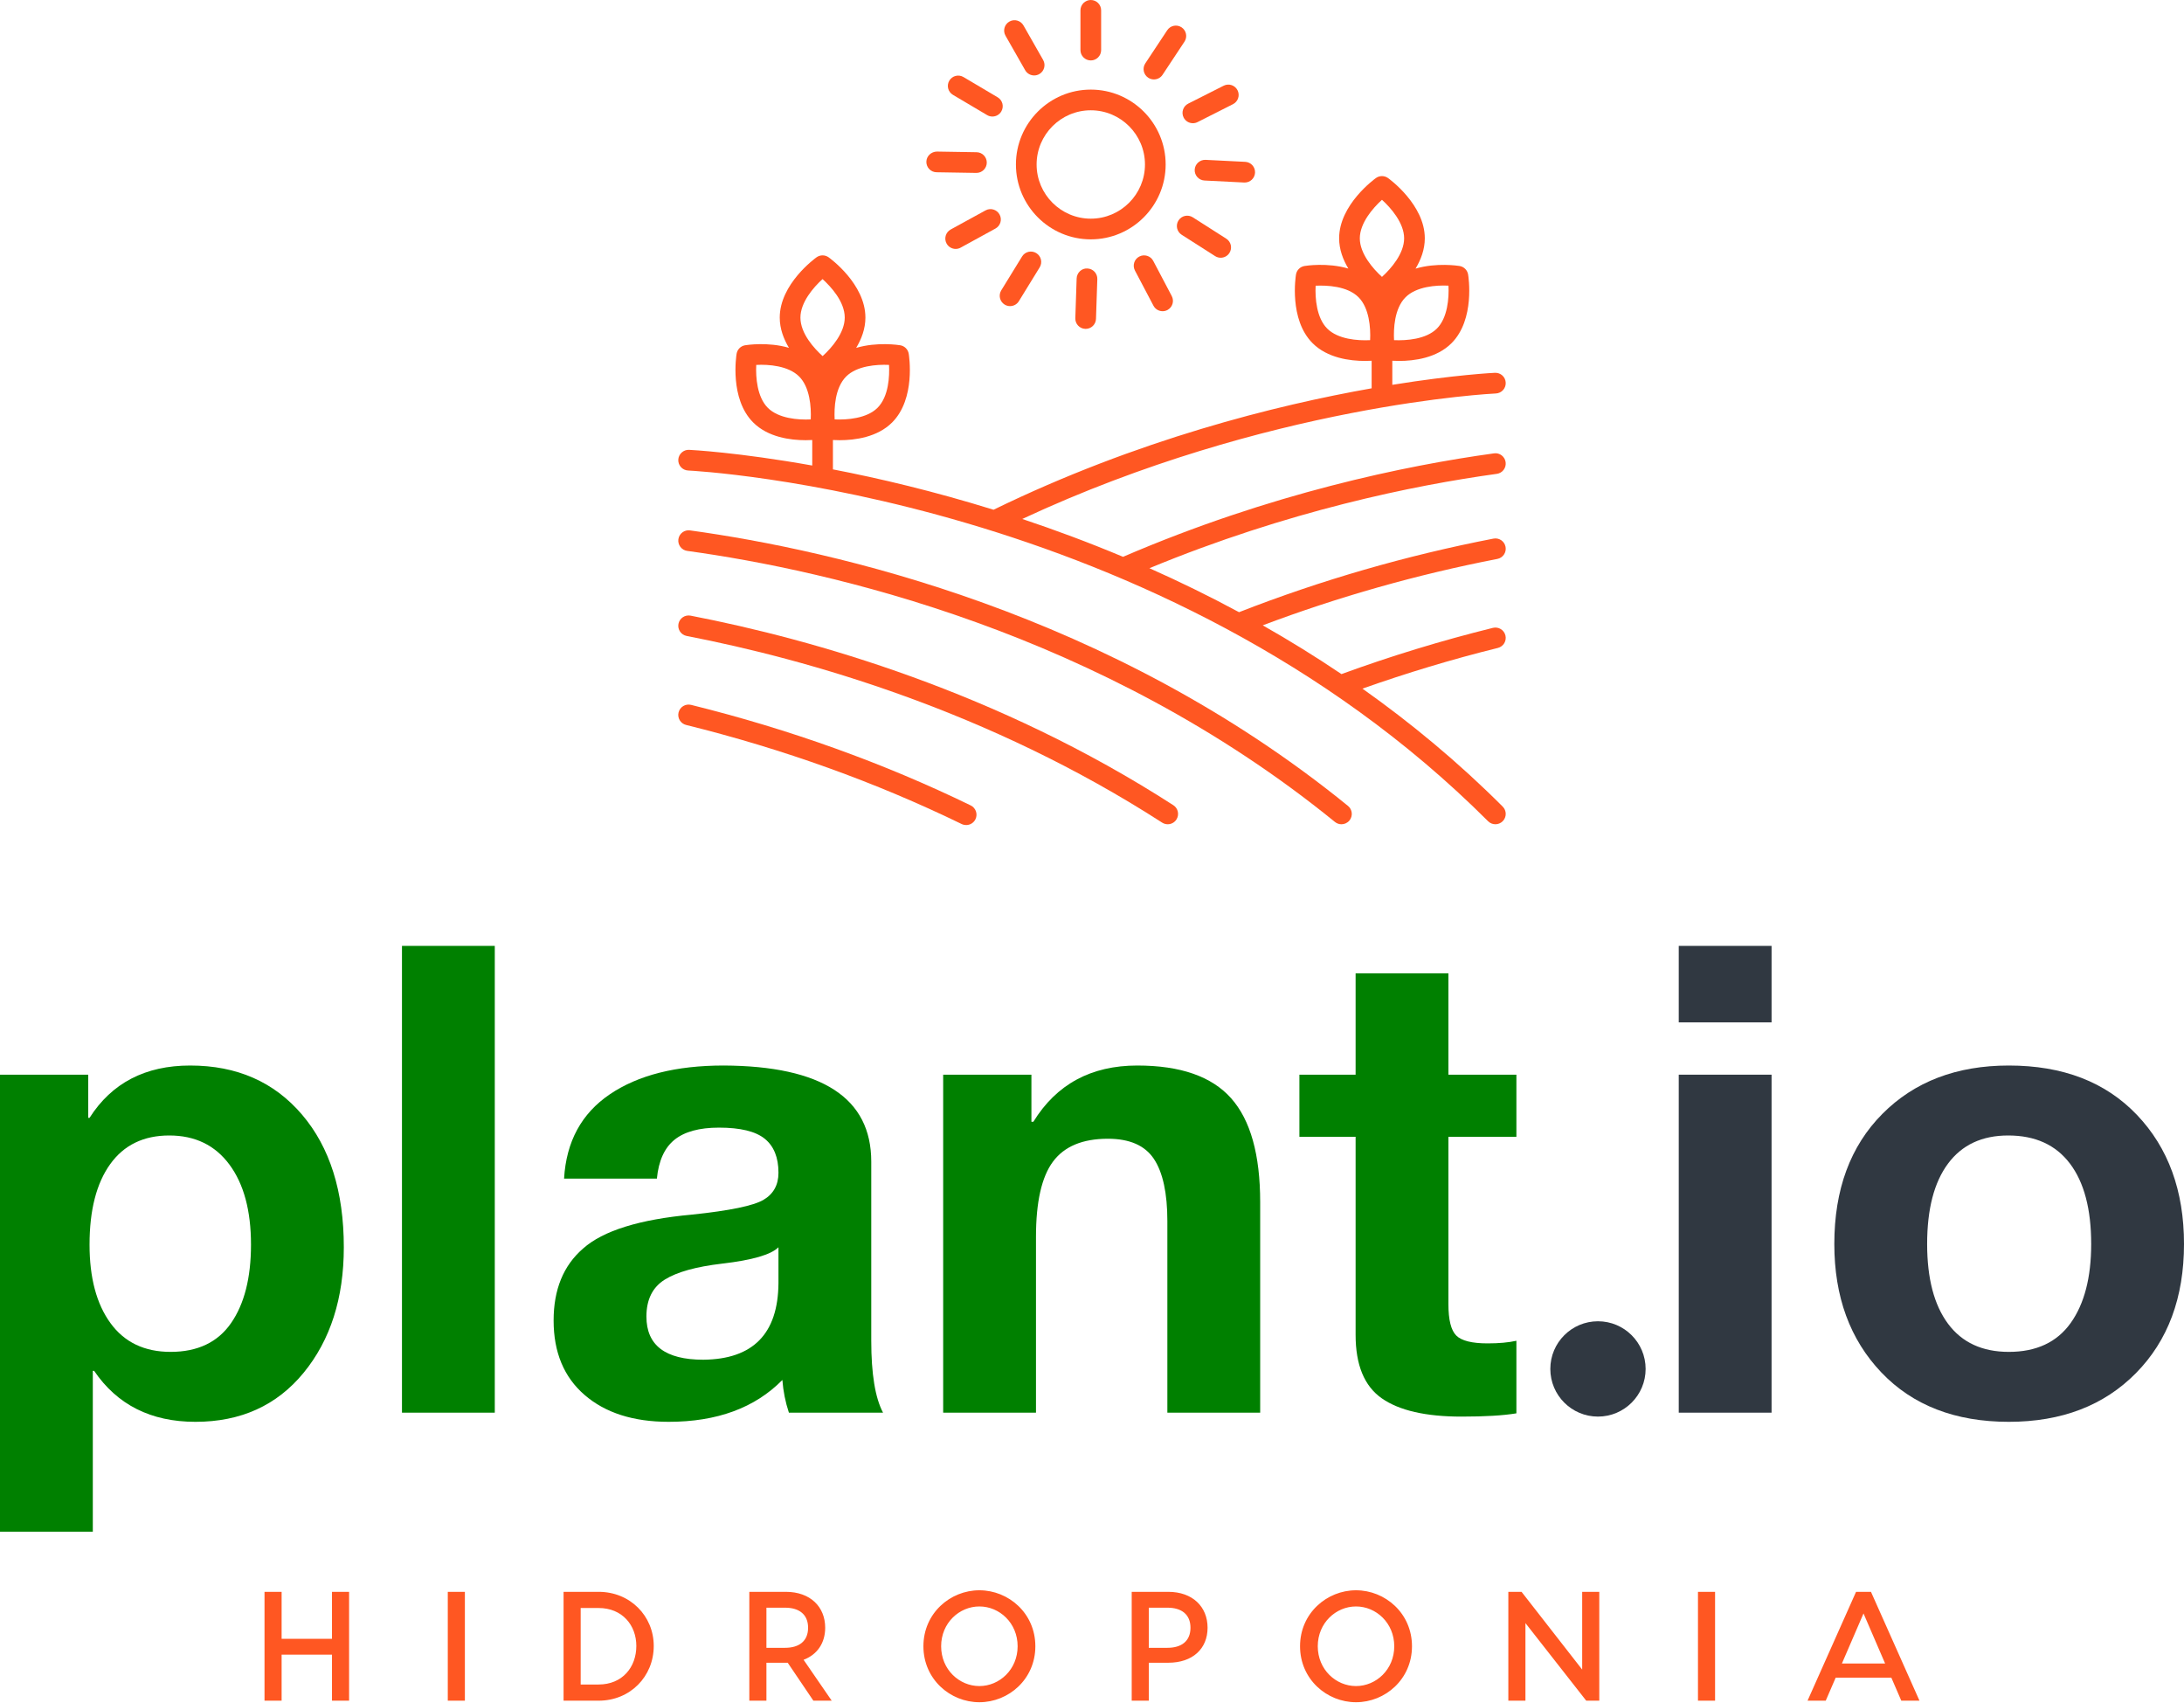
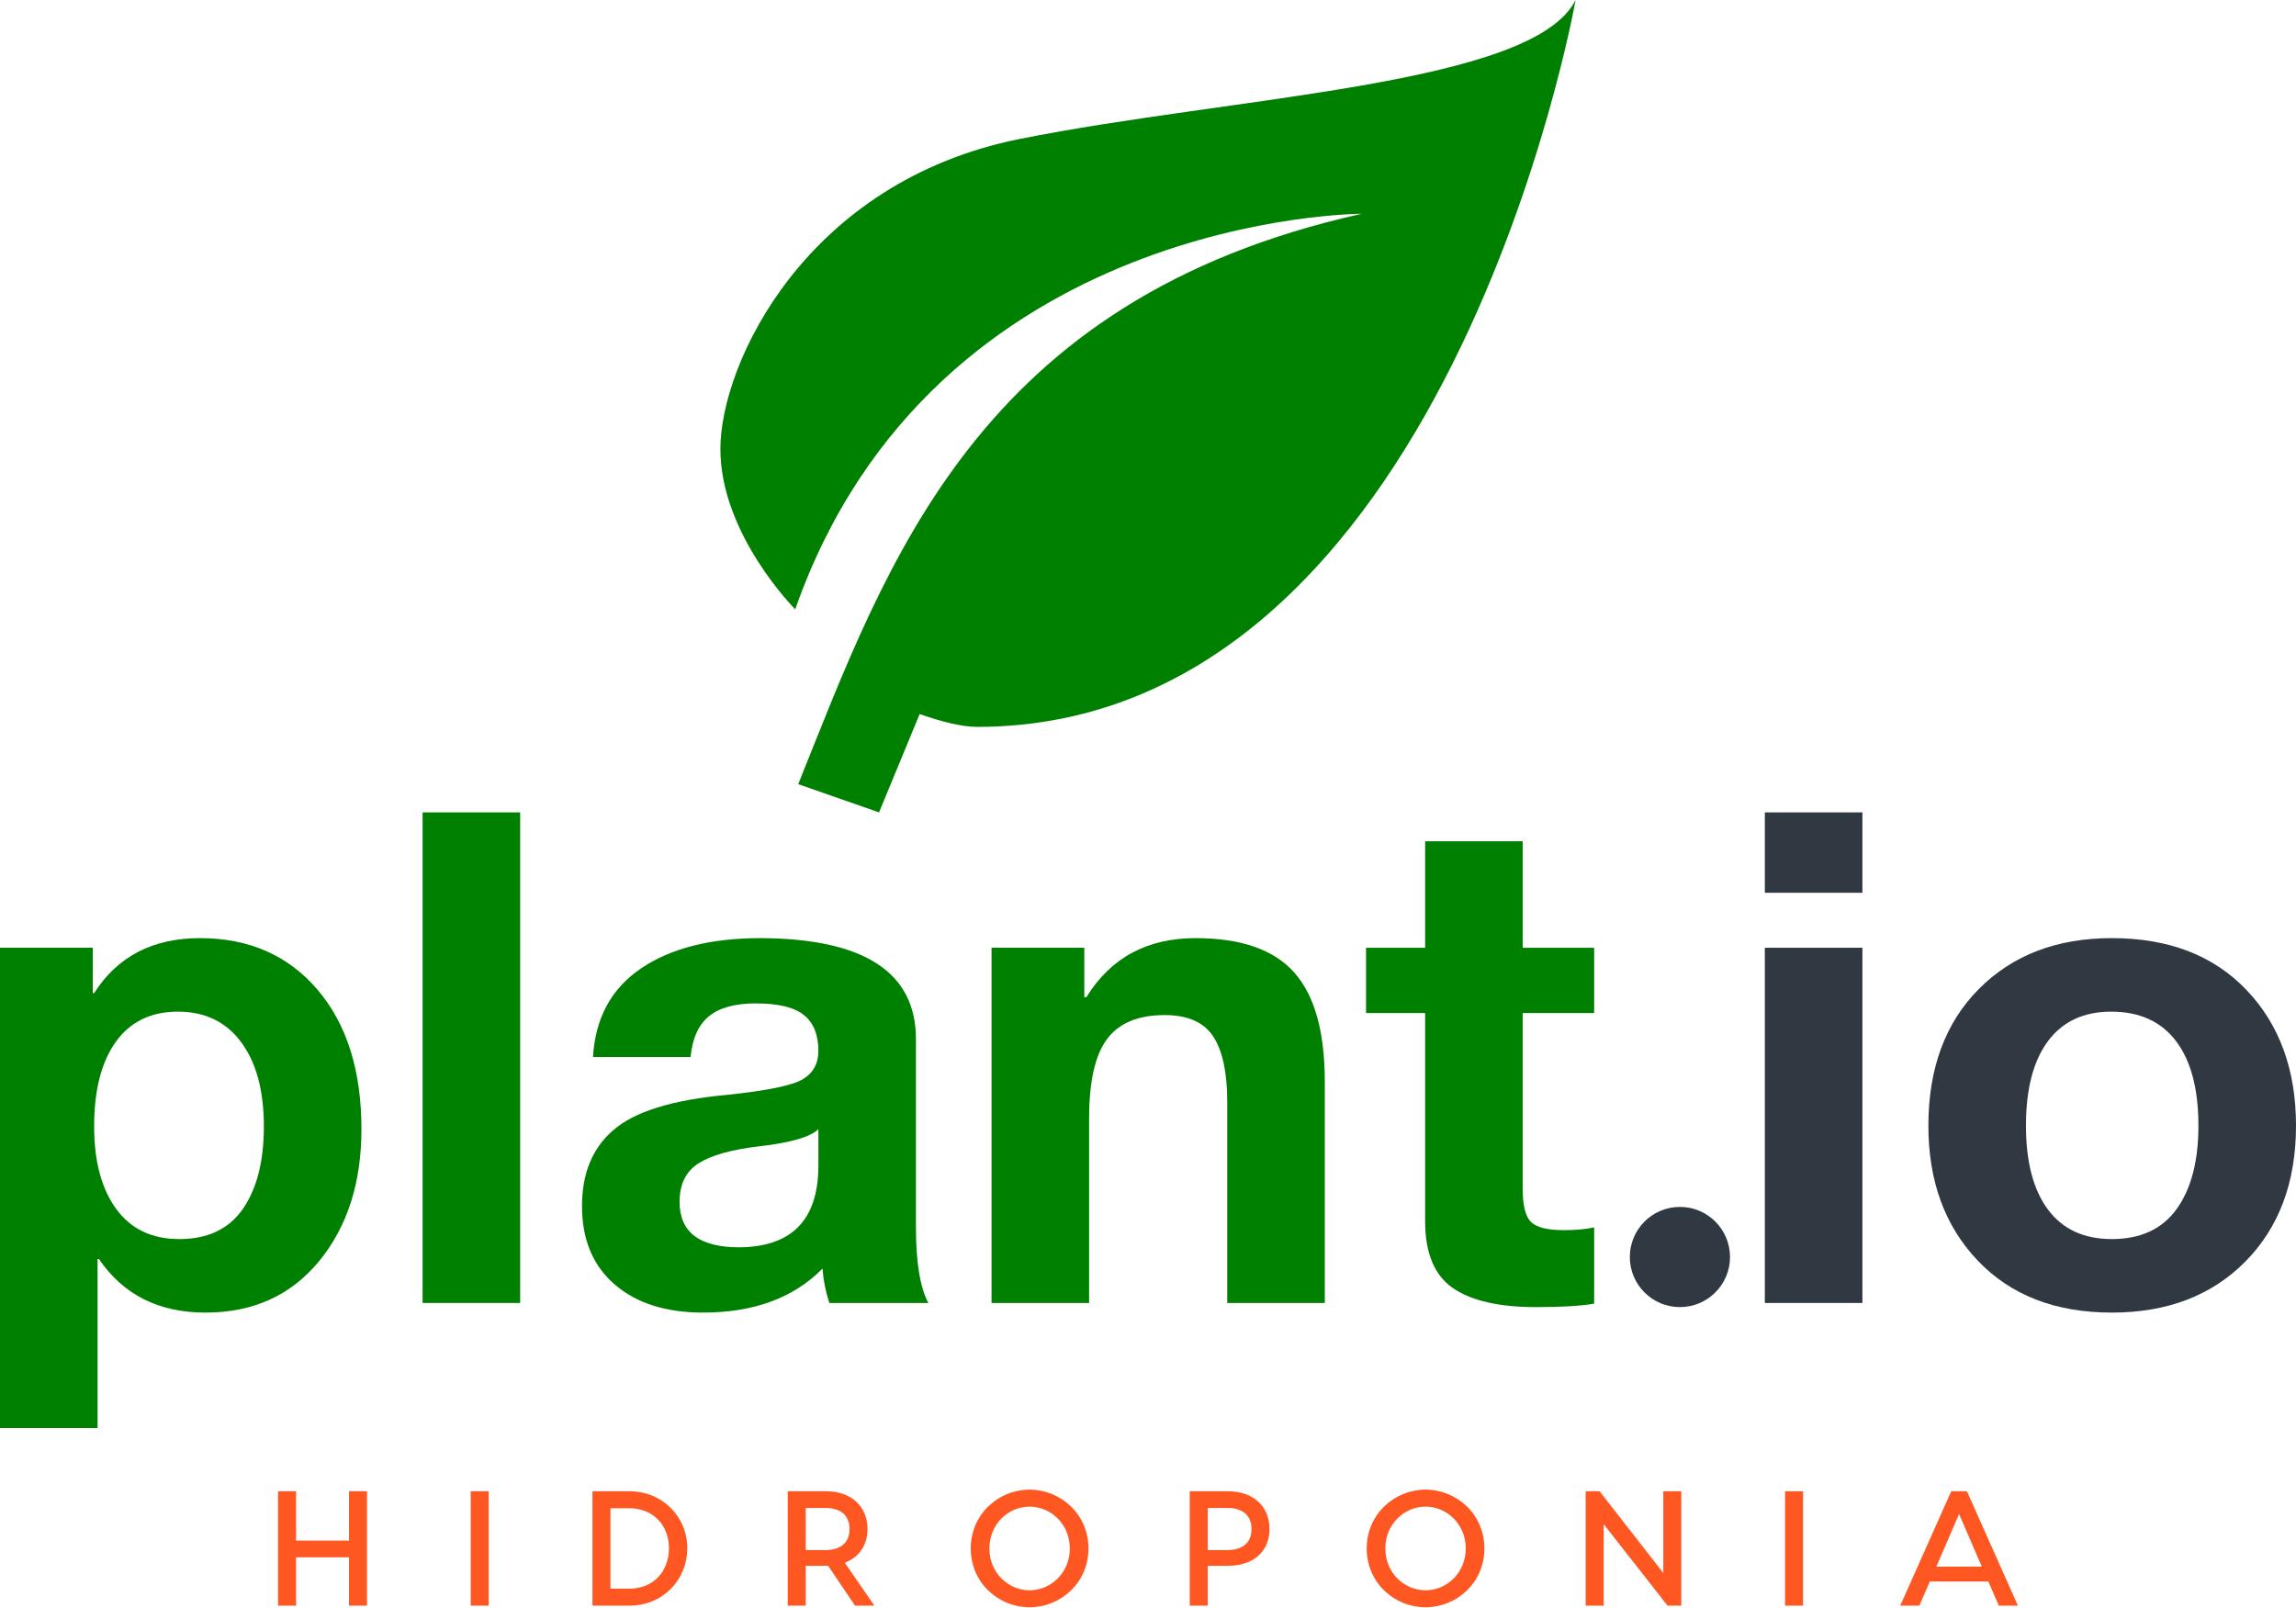
- <svg xmlns="http://www.w3.org/2000/svg" id="aqz_A_Ttu4" viewBox="0 0 369.507 287.938" height="287.938" width="369.507" style="overflow:visible" version="1.1">
+ <svg xmlns="http://www.w3.org/2000/svg" id="aqz_A_Ttu4" viewBox="0 0 369.507 258.69" height="258.69" width="369.507" style="overflow:visible" version="1.1">
  <defs id="SvgjsDefs1156" />
-   <g id="SvgjsG1157" featurekey="ghXSps-0" transform="matrix(1.749939,0,0,1.749939,96.97333,-18.01562)" fill="#ff5722">
-     <path d="m 42.807,26.194 c 0,3.991 3.247,7.238 7.238,7.238 3.991,0 7.238,-3.247 7.238,-7.238 0,-3.991 -3.247,-7.238 -7.238,-7.238 -3.991,0 -7.238,3.247 -7.238,7.238 z m 12.476,0 c 0,2.889 -2.35,5.238 -5.238,5.238 -2.888,0 -5.238,-2.35 -5.238,-5.238 0,-2.888 2.35,-5.238 5.238,-5.238 2.888,0 5.238,2.35 5.238,5.238 z" id="path825" />
-     <path d="m 50.045,16.137 c 0.552,0 1,-0.447 1,-1 v -3.842 c 0,-0.553 -0.448,-1 -1,-1 -0.552,0 -1,0.447 -1,1 v 3.842 c 0,0.552 0.448,1 1,1 z" id="path827" />
-     <path d="m 43.701,17.082 c 0.184,0.323 0.522,0.505 0.87,0.505 0.168,0 0.338,-0.042 0.494,-0.131 0.48,-0.273 0.647,-0.885 0.374,-1.364 l -1.902,-3.337 c -0.273,-0.48 -0.884,-0.648 -1.364,-0.374 -0.48,0.273 -0.647,0.885 -0.374,1.364 z" id="path829" />
-     <path d="m 36.716,19.462 3.305,1.958 c 0.16,0.095 0.335,0.14 0.509,0.14 0.342,0 0.675,-0.175 0.861,-0.49 0.282,-0.476 0.125,-1.089 -0.351,-1.37 l -3.305,-1.958 c -0.476,-0.282 -1.089,-0.125 -1.37,0.351 -0.282,0.474 -0.124,1.088 0.351,1.369 z" id="path831" />
-     <path d="m 35.131,26.946 3.841,0.063 c 0.006,0 0.011,0 0.017,0 0.544,0 0.99,-0.437 1,-0.983 0.009,-0.553 -0.431,-1.008 -0.983,-1.017 l -3.841,-0.063 c -0.542,0.009 -1.007,0.431 -1.017,0.983 -0.009,0.553 0.431,1.009 0.983,1.017 z" id="path833" />
-     <path d="m 39.868,30.632 -3.369,1.847 c -0.484,0.266 -0.662,0.873 -0.396,1.357 0.182,0.332 0.524,0.52 0.878,0.52 0.163,0 0.327,-0.039 0.479,-0.123 l 3.369,-1.847 c 0.484,-0.266 0.662,-0.873 0.396,-1.357 -0.266,-0.486 -0.874,-0.664 -1.357,-0.397 z" id="path835" />
-     <path d="m 41.716,39.737 c 0.164,0.101 0.344,0.148 0.523,0.148 0.336,0 0.664,-0.169 0.853,-0.477 l 2.012,-3.272 c 0.289,-0.47 0.142,-1.086 -0.328,-1.375 -0.472,-0.29 -1.087,-0.144 -1.376,0.328 l -2.012,3.272 c -0.289,0.471 -0.142,1.087 0.328,1.376 z" id="path837" />
-     <path d="m 48.677,37.213 -0.128,3.839 c -0.019,0.552 0.414,1.015 0.966,1.032 0.011,10e-4 0.022,10e-4 0.034,10e-4 0.537,0 0.981,-0.426 0.999,-0.967 l 0.128,-3.839 c 0.019,-0.552 -0.414,-1.015 -0.966,-1.032 -0.546,-0.038 -1.014,0.414 -1.033,0.966 z" id="path839" />
-     <path d="m 54.732,35.094 c -0.489,0.258 -0.676,0.862 -0.419,1.351 l 1.79,3.398 c 0.179,0.34 0.526,0.534 0.886,0.534 0.157,0 0.316,-0.037 0.465,-0.115 0.489,-0.258 0.676,-0.862 0.419,-1.351 l -1.79,-3.398 c -0.257,-0.488 -0.861,-0.676 -1.351,-0.419 z" id="path841" />
-     <path d="m 59.905,31.3 c -0.466,-0.297 -1.083,-0.16 -1.381,0.305 -0.297,0.466 -0.161,1.084 0.305,1.381 l 3.238,2.066 c 0.167,0.106 0.353,0.157 0.537,0.157 0.33,0 0.653,-0.163 0.844,-0.462 0.297,-0.466 0.161,-1.084 -0.305,-1.381 z" id="path843" />
-     <path d="m 60.091,26.696 c -0.028,0.552 0.397,1.021 0.948,1.049 l 3.837,0.192 c 0.017,10e-4 0.034,10e-4 0.051,10e-4 0.529,0 0.971,-0.415 0.998,-0.95 0.028,-0.552 -0.397,-1.021 -0.948,-1.049 L 61.14,25.747 c -0.542,-0.022 -1.022,0.398 -1.049,0.949 z" id="path845" />
-     <path d="m 59.021,21.656 c 0.176,0.349 0.528,0.549 0.894,0.549 0.151,0 0.306,-0.034 0.45,-0.107 l 3.428,-1.733 c 0.493,-0.249 0.69,-0.851 0.441,-1.344 -0.25,-0.493 -0.851,-0.691 -1.344,-0.441 l -3.428,1.733 c -0.493,0.249 -0.69,0.85 -0.441,1.343 z" id="path847" />
-     <path d="m 55.597,17.807 c 0.17,0.112 0.361,0.166 0.551,0.166 0.324,0 0.643,-0.157 0.835,-0.448 l 2.12,-3.203 c 0.305,-0.46 0.179,-1.081 -0.282,-1.386 -0.462,-0.305 -1.081,-0.179 -1.386,0.282 l -2.12,3.203 c -0.305,0.46 -0.179,1.081 0.282,1.386 z" id="path849" />
-     <path d="m 76.309,76.86 c 4.262,-1.508 8.653,-2.837 13.093,-3.934 0.536,-0.133 0.864,-0.675 0.731,-1.211 -0.132,-0.536 -0.678,-0.862 -1.21,-0.73 -4.976,1.23 -9.899,2.736 -14.643,4.47 -2.52,-1.701 -5.064,-3.268 -7.611,-4.714 7.293,-2.75 14.912,-4.912 22.684,-6.419 0.542,-0.104 0.896,-0.63 0.792,-1.172 -0.105,-0.542 -0.628,-0.899 -1.172,-0.791 -8.445,1.637 -16.72,4.03 -24.595,7.111 -2.904,-1.567 -5.803,-2.98 -8.664,-4.251 13.376,-5.532 25.569,-8.015 33.585,-9.12 0.547,-0.075 0.929,-0.58 0.854,-1.127 -0.076,-0.547 -0.581,-0.937 -1.127,-0.854 -8.489,1.17 -21.593,3.855 -35.862,10.001 -3.333,-1.398 -6.599,-2.61 -9.745,-3.659 23.745,-11.072 45.561,-12.121 45.785,-12.131 0.552,-0.023 0.98,-0.489 0.957,-1.041 -0.023,-0.553 -0.48,-0.977 -1.041,-0.957 -0.093,0.004 -3.862,0.185 -9.923,1.162 v -2.328 c 0.196,0.011 0.412,0.019 0.653,0.019 1.466,0 3.635,-0.278 5.071,-1.715 2.296,-2.296 1.634,-6.464 1.604,-6.64 -0.07,-0.422 -0.401,-0.752 -0.822,-0.822 -0.123,-0.019 -2.225,-0.35 -4.26,0.255 0.512,-0.853 0.895,-1.847 0.895,-2.93 0,-3.246 -3.415,-5.726 -3.56,-5.829 -0.348,-0.248 -0.815,-0.248 -1.163,0 -0.146,0.104 -3.56,2.583 -3.56,5.829 0,1.08 0.381,2.072 0.891,2.923 -2.029,-0.598 -4.117,-0.27 -4.24,-0.248 -0.422,0.07 -0.752,0.4 -0.822,0.822 -0.029,0.177 -0.691,4.344 1.605,6.64 1.437,1.437 3.605,1.715 5.071,1.715 0.234,0 0.446,-0.007 0.638,-0.018 V 47.83 C 68.009,49.453 54.558,52.787 40.641,59.568 34.865,57.774 29.572,56.527 25.114,55.666 v -2.839 c 0.196,0.011 0.411,0.019 0.651,0.019 1.465,0 3.636,-0.278 5.073,-1.715 2.296,-2.296 1.634,-6.463 1.605,-6.64 -0.07,-0.422 -0.4,-0.752 -0.822,-0.822 -0.123,-0.02 -2.225,-0.35 -4.26,0.254 0.512,-0.852 0.894,-1.846 0.894,-2.929 0,-3.248 -3.415,-5.726 -3.56,-5.829 -0.348,-0.248 -0.815,-0.248 -1.163,0 -0.145,0.104 -3.56,2.581 -3.56,5.829 0,1.08 0.381,2.072 0.89,2.923 -2.028,-0.597 -4.116,-0.268 -4.239,-0.248 -0.422,0.07 -0.752,0.4 -0.822,0.822 -0.029,0.176 -0.692,4.344 1.604,6.64 1.438,1.437 3.607,1.715 5.073,1.715 0.233,0 0.444,-0.007 0.636,-0.018 v 2.466 c -7.196,-1.283 -11.766,-1.51 -11.91,-1.516 -0.533,-0.029 -1.017,0.405 -1.041,0.957 -0.023,0.552 0.405,1.018 0.957,1.041 0.454,0.02 45.725,2.291 77.335,33.9 0.195,0.195 0.451,0.293 0.707,0.293 0.256,0 0.512,-0.098 0.707,-0.293 0.391,-0.391 0.391,-1.023 0,-1.414 -4.318,-4.318 -8.887,-8.093 -13.56,-11.402 z m 8.318,-38.953 c 0.06,1.199 -0.083,3.112 -1.12,4.148 -1.035,1.034 -2.941,1.175 -4.143,1.12 -0.054,-1.076 0.018,-3.052 1.114,-4.148 1.037,-1.036 2.951,-1.182 4.149,-1.12 z m -6.43,-8.299 c 0.891,0.806 2.142,2.26 2.142,3.725 0,1.466 -1.25,2.92 -2.142,3.726 -0.891,-0.806 -2.142,-2.26 -2.142,-3.726 10e-4,-1.465 1.251,-2.919 2.142,-3.725 z m -1.146,13.567 c -1.204,0.062 -3.113,-0.083 -4.148,-1.119 -1.035,-1.035 -1.18,-2.943 -1.12,-4.144 1.077,-0.046 3.052,0.02 4.149,1.115 1.035,1.036 1.179,2.949 1.119,4.148 z m -46.513,2.392 c 0.054,1.077 -0.018,3.053 -1.114,4.149 -1.035,1.033 -2.946,1.175 -4.143,1.12 -0.054,-1.077 0.018,-3.053 1.114,-4.149 1.035,-1.034 2.943,-1.177 4.143,-1.12 z M 24.11,37.272 c 0.799,0.723 2.146,2.171 2.146,3.722 0,1.463 -1.247,2.915 -2.138,3.722 -0.799,-0.723 -2.146,-2.171 -2.146,-3.722 0,-1.463 1.247,-2.915 2.138,-3.722 z m -1.142,13.564 c -1.2,0.063 -3.112,-0.084 -4.148,-1.119 -1.036,-1.036 -1.18,-2.949 -1.12,-4.148 1.2,-0.067 3.112,0.083 4.148,1.119 1.036,1.036 1.18,2.949 1.12,4.148 z" id="path851" />
-     <path d="m 74.279,89.97 c 0.291,0 0.579,-0.126 0.776,-0.369 0.348,-0.428 0.284,-1.058 -0.145,-1.406 C 51.912,69.484 25.184,63.479 11.299,61.565 c -0.545,-0.078 -1.052,0.306 -1.127,0.854 -0.075,0.547 0.307,1.052 0.854,1.127 13.678,1.886 40.002,7.798 62.623,26.2 0.184,0.15 0.408,0.224 0.63,0.224 z" id="path853" />
-     <path d="m 11.352,69.805 c -0.542,-0.104 -1.067,0.25 -1.172,0.791 -0.105,0.542 0.25,1.067 0.792,1.172 11.733,2.275 29.233,7.252 45.97,18.042 0.168,0.107 0.355,0.159 0.541,0.159 0.329,0 0.65,-0.161 0.841,-0.458 0.299,-0.464 0.166,-1.083 -0.298,-1.383 C 41.02,77.165 23.258,72.112 11.352,69.805 Z" id="path855" />
-     <path d="m 37.995,90.047 c 0.371,0 0.727,-0.207 0.9,-0.562 0.241,-0.497 0.035,-1.095 -0.462,-1.337 -8.412,-4.092 -17.507,-7.361 -27.032,-9.718 -0.537,-0.131 -1.078,0.194 -1.211,0.73 -0.133,0.536 0.194,1.078 0.73,1.211 9.389,2.322 18.351,5.544 26.637,9.575 0.143,0.069 0.292,0.101 0.438,0.101 z" id="path857" />
-   </g>
-   <g id="SvgjsG1159" featurekey="XxVAgm-0" transform="matrix(1.315147,0,0,1.315147,43.17515,261.3721)" fill="#ff5722">
+   <g id="SvgjsG1159" featurekey="XxVAgm-0" transform="matrix(1.315147,0,0,1.315147,43.17515,232.124)" fill="#ff5722">
    <path d="m 9.88,6 h 2.2 V 20 H 9.88 V 14.08 H 3.4 V 20 H 1.2 V 6 h 2.2 v 6.04 h 6.48 z m 17.096,0 v 14 h -2.2 V 6 Z m 17.216,0 c 4.04,0 7.08,3.1 7.08,6.96 0,3.94 -3.04,7.04 -7.08,7.04 h -4.52 V 6 Z m -0.02,11.92 c 3.06,0 4.86,-2.22 4.86,-4.96 0,-2.66 -1.8,-4.88 -4.86,-4.88 h -2.3 v 9.84 z M 74.168,20 h -2.36 l -3.3,-4.88 h -0.24 -2.5 V 20 h -2.2 V 6 h 4.7 c 3.14,0 5.06,1.92 5.06,4.62 0,1.96 -1.02,3.46 -2.78,4.12 z m -8.4,-11.96 v 5.16 h 2.4 c 1.78,0 2.96,-0.84 2.96,-2.58 0,-1.74 -1.18,-2.58 -2.96,-2.58 z M 93.164,5.8 c 3.76,0 7.2,2.96 7.2,7.2 0,4.24 -3.44,7.2 -7.2,7.2 -3.76,0 -7.2,-2.96 -7.2,-7.2 0,-4.24 3.44,-7.2 7.2,-7.2 z m 0,12.32 c 2.58,0 4.92,-2.12 4.92,-5.12 0,-3 -2.34,-5.12 -4.92,-5.12 -2.58,0 -4.92,2.12 -4.92,5.12 0,3 2.34,5.12 4.92,5.12 z M 117.46,6 c 3.14,0 5.06,1.92 5.06,4.62 0,2.7 -1.92,4.5 -5.06,4.5 h -2.5 V 20 h -2.2 V 6 Z m -0.1,7.2 c 1.78,0 2.96,-0.84 2.96,-2.58 0,-1.74 -1.18,-2.58 -2.96,-2.58 h -2.4 v 5.16 z m 24.256,-7.4 c 3.76,0 7.2,2.96 7.2,7.2 0,4.24 -3.44,7.2 -7.2,7.2 -3.76,0 -7.2,-2.96 -7.2,-7.2 0,-4.24 3.44,-7.2 7.2,-7.2 z m 0,12.32 c 2.58,0 4.92,-2.12 4.92,-5.12 0,-3 -2.34,-5.12 -4.92,-5.12 -2.58,0 -4.92,2.12 -4.92,5.12 0,3 2.34,5.12 4.92,5.12 z M 170.712,6 h 2.2 v 14 h -1.68 l -7.82,-9.98 V 20 h -2.2 V 6 h 1.7 l 7.8,10 z m 17.096,0 v 14 h -2.2 V 6 Z m 23.956,14 -1.28,-2.96 h -7.16 l -1.28,2.96 h -2.34 l 6.24,-14 h 1.92 l 6.24,14 z m -7.64,-4.78 h 5.56 l -2.78,-6.44 z" id="path863" />
  </g>
-   <g id="g5702" transform="translate(2)">
+   <g id="g5702" transform="translate(2,-29.24816)">
    <path id="path968" style="fill:#303841;stroke-width:5.529" d="m 337.87,180.236 c -8.847,0 -15.98,2.728 -21.398,8.184 -5.419,5.455 -8.127,12.79 -8.127,22.006 0,8.921 2.653,16.164 7.961,21.73 5.308,5.566 12.497,8.35 21.564,8.35 8.921,0 16.089,-2.746 21.508,-8.238 5.419,-5.493 8.129,-12.774 8.129,-21.842 0,-8.994 -2.655,-16.274 -7.963,-21.84 -5.308,-5.566 -12.532,-8.35 -21.674,-8.35 z m -0.111,11.834 c 4.571,0 8.055,1.584 10.451,4.754 2.396,3.17 3.594,7.704 3.594,13.602 -10e-6,5.677 -1.16,10.137 -3.482,13.381 -2.322,3.244 -5.807,4.867 -10.451,4.867 -4.497,0 -7.926,-1.585 -10.285,-4.756 -2.359,-3.17 -3.537,-7.668 -3.537,-13.492 0,-5.898 1.178,-10.431 3.537,-13.602 2.359,-3.17 5.75,-4.754 10.174,-4.754 z" />
    <path style="fill:#303841;stroke-width:5.529" d="m 297.728,181.785 v 57.172 h -15.703 v -57.172 z" id="path966" />
    <path style="fill:#303841;stroke-width:5.529" d="m 297.728,160 v 12.938 h -15.703 v -12.938 z" id="path964" />
    <path style="fill:#008000;stroke-width:5.529" d="m 243.055,164.645 1.1e-4,17.141 h 11.501 v 10.506 h -11.501 v 28.31 c 0,2.654 0.442,4.423 1.327,5.308 0.885,0.885 2.654,1.327 5.308,1.327 1.917,0 3.539,-0.147 4.866,-0.442 v 12.275 c -2.212,0.369 -5.308,0.553 -9.289,0.553 -6.045,0 -10.543,-1.032 -13.491,-3.096 -2.949,-2.064 -4.423,-5.64 -4.423,-10.727 v -33.507 h -9.51 v -10.506 h 9.51 v -17.141 h 15.703 z" id="path962" />
    <path style="fill:#008000;stroke-width:5.529" d="m 190.417,180.237 c 7.299,0 12.588,1.843 15.869,5.529 3.281,3.686 4.921,9.547 4.921,17.583 v 35.608 h -15.703 v -32.401 c 0,-4.718 -0.756,-8.22 -2.267,-10.506 -1.511,-2.285 -4.11,-3.428 -7.796,-3.428 -4.276,0 -7.372,1.29 -9.289,3.87 -1.917,2.58 -2.875,6.819 -2.875,12.717 v 29.747 h -15.703 v -57.172 h 14.929 v 7.962 h 0.332 c 3.907,-6.34 9.768,-9.51 17.583,-9.51 z" id="path960" />
    <path id="path956" style="fill:#008000;stroke-width:5.529" d="m 120.418,180.236 c -8.036,0 -14.45,1.623 -19.242,4.867 -4.792,3.244 -7.374,7.997 -7.742,14.264 h 15.703 c 0.295,-3.023 1.291,-5.214 2.986,-6.578 1.696,-1.364 4.202,-2.047 7.52,-2.047 3.612,0 6.194,0.627 7.742,1.881 1.548,1.253 2.322,3.17 2.322,5.75 0,2.064 -0.849,3.595 -2.545,4.59 -1.696,0.995 -5.712,1.825 -12.053,2.488 -8.92,0.811 -15.077,2.727 -18.469,5.75 -3.318,2.875 -4.975,6.93 -4.975,12.164 0,5.382 1.75,9.583 5.252,12.605 3.502,3.023 8.239,4.535 14.211,4.535 8.183,0 14.596,-2.36 19.24,-7.078 0.147,1.917 0.516,3.76 1.105,5.529 h 15.926 c -1.327,-2.506 -1.992,-6.561 -1.992,-12.164 v -30.301 c 0,-10.764 -8.328,-16.182 -24.99,-16.256 z m 9.289,30.742 v 6.084 c -0.074,8.552 -4.314,12.864 -12.719,12.938 -6.414,0 -9.621,-2.433 -9.621,-7.299 0,-2.875 1.034,-4.958 3.098,-6.248 2.064,-1.29 5.307,-2.193 9.73,-2.709 5.087,-0.59 8.258,-1.512 9.512,-2.766 z" />
    <path style="fill:#008000;stroke-width:5.529" d="m 81.712,160 v 78.957 h -15.703 v -78.957 z" id="path954" />
    <path id="path860" style="fill:#008000;stroke-width:5.529" d="m 30.18,180.236 c -7.593,0 -13.269,2.95 -17.029,8.848 h -0.221 v -7.299 H -2 v 77.299 h 15.703 v -27.203 h 0.221 c 3.907,5.75 9.621,8.625 17.141,8.625 7.667,0 13.769,-2.766 18.303,-8.295 4.534,-5.529 6.801,-12.607 6.801,-21.232 0,-9.436 -2.359,-16.918 -7.078,-22.447 -4.719,-5.529 -11.022,-8.295 -18.91,-8.295 z m -3.539,11.834 c 4.35,0 7.741,1.639 10.174,4.92 2.433,3.28 3.65,7.796 3.65,13.547 0,5.603 -1.124,10.026 -3.373,13.27 -2.249,3.244 -5.658,4.867 -10.229,4.867 -4.423,0 -7.815,-1.623 -10.174,-4.867 -2.359,-3.244 -3.539,-7.667 -3.539,-13.27 0,-5.824 1.16,-10.358 3.482,-13.602 2.322,-3.244 5.658,-4.865 10.008,-4.865 z" />
    <circle style="fill:#303841;fill-opacity:1;stroke-width:5.669;stroke-linecap:round;stroke-linejoin:round" id="path957" cx="268.358" cy="231.559" r="8.062" />
  </g>
+   <path class="a" fill="#008000" d="m 219.162,34.408 c -61.935,13.763 -76.387,56.223 -90.701,91.802 l 13.006,4.542 6.538,-15.828 c 3.303,1.17 6.744,2.065 9.221,2.065 C 232.925,116.989 253.57,0 253.57,0 c -6.882,13.763 -55.053,15.484 -89.462,22.365 -34.408,6.882 -48.172,36.129 -48.172,49.892 0,13.763 12.043,25.806 12.043,25.806 22.365,-63.656 91.182,-63.656 91.182,-63.656 z" id="path1170" style="stroke-width:0.323" />
</svg>
